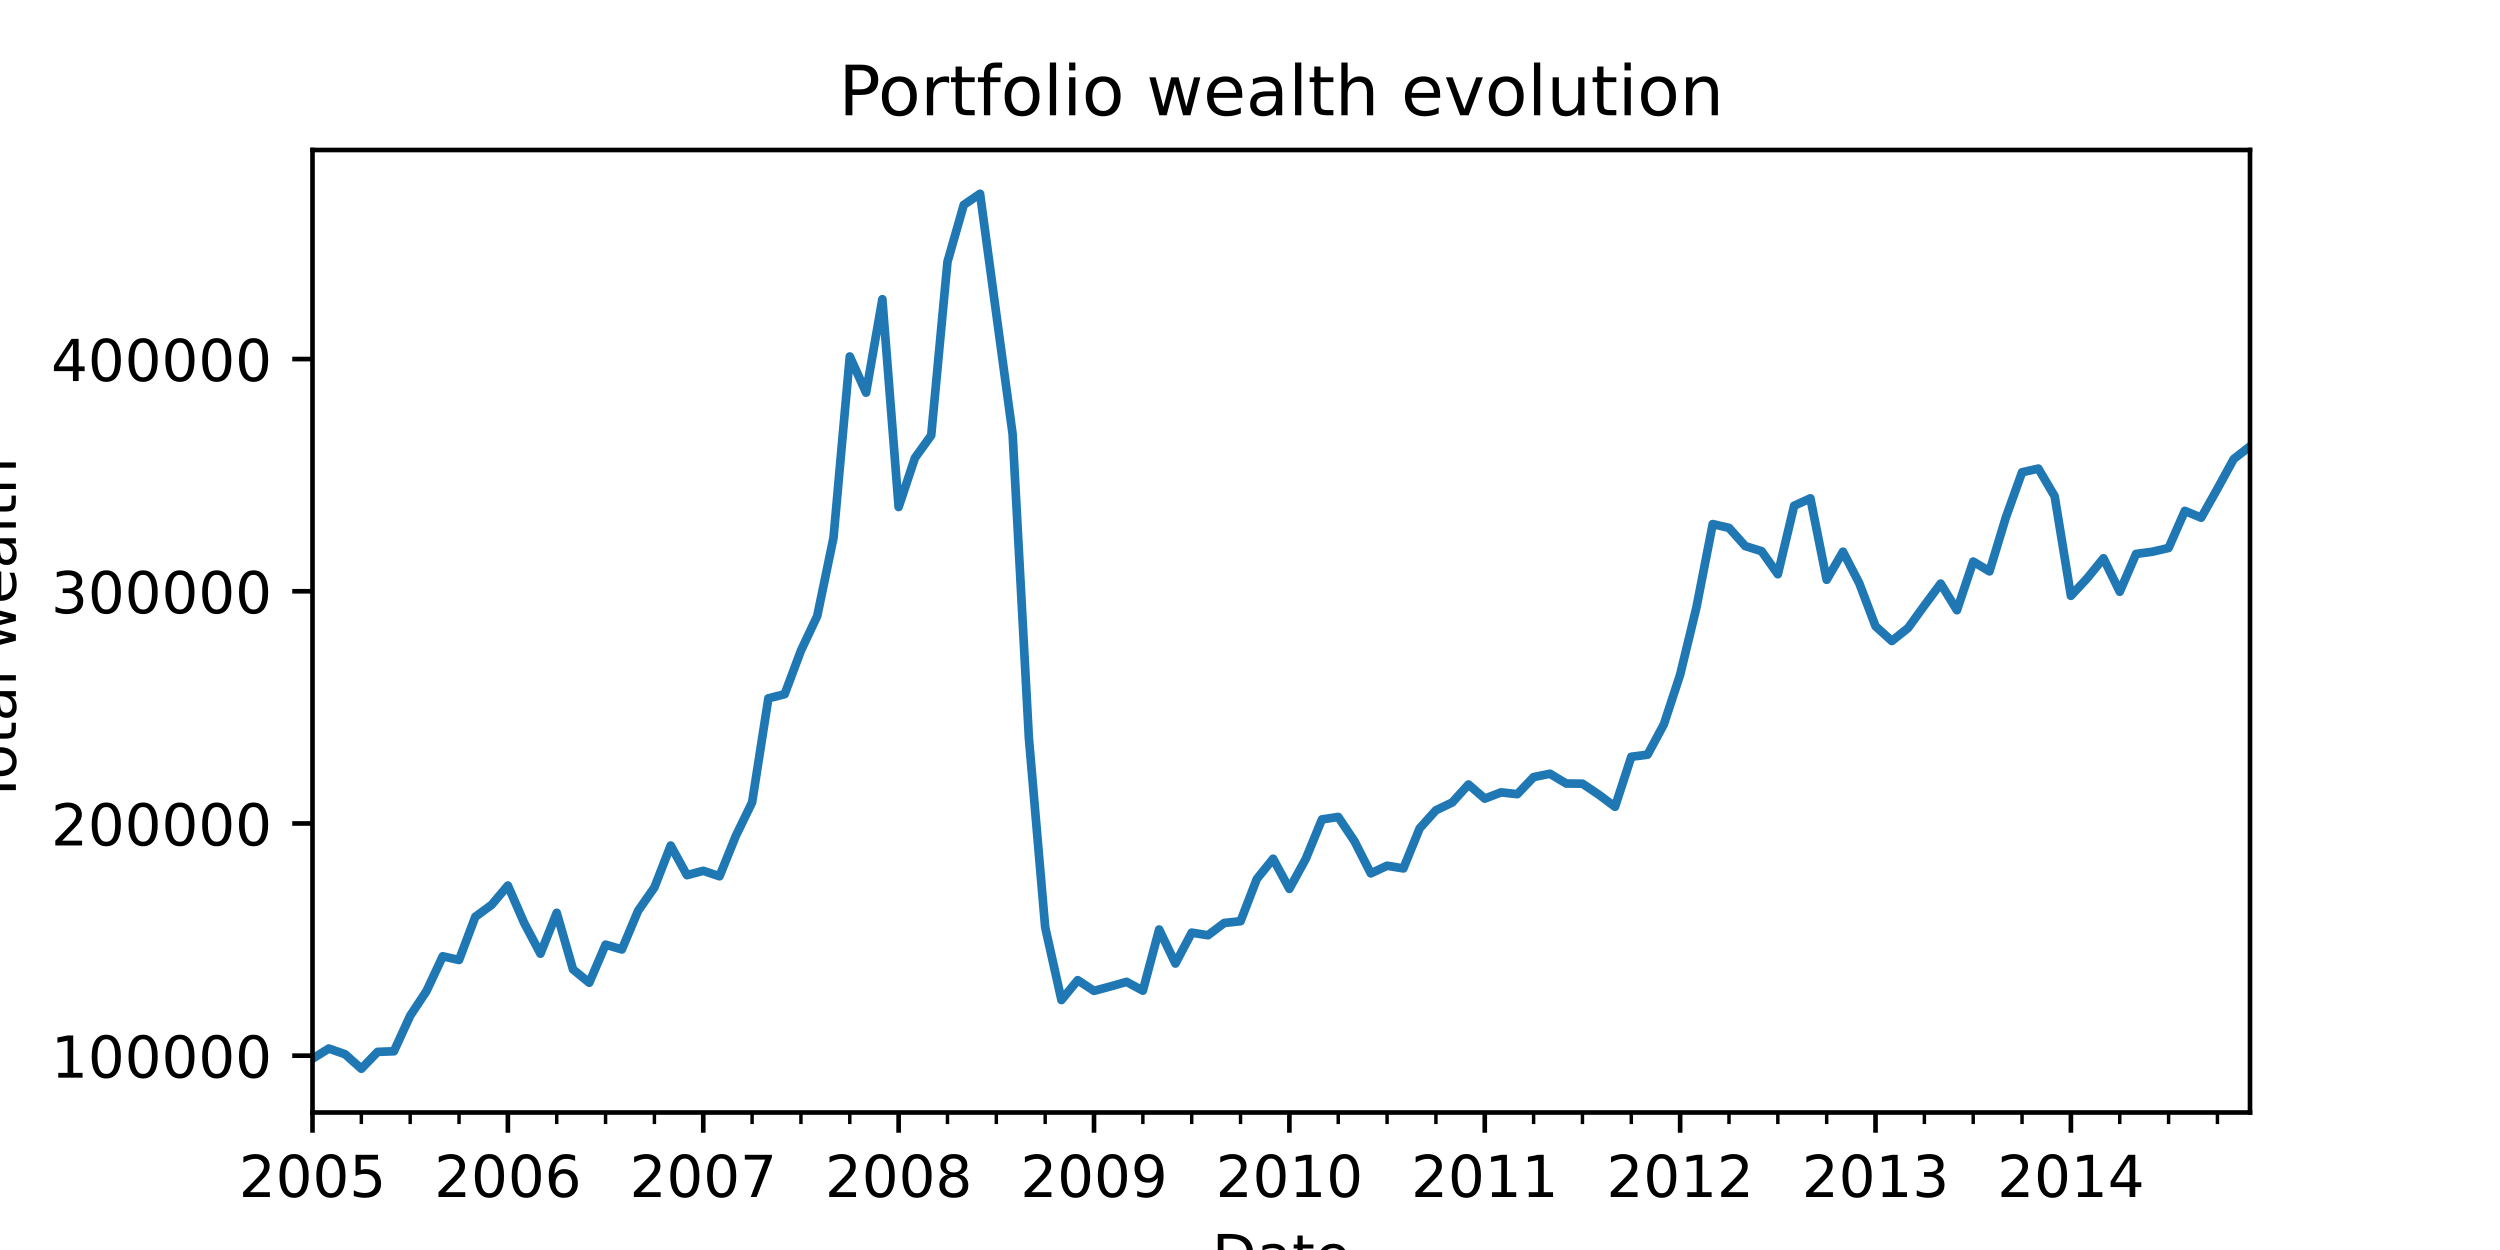
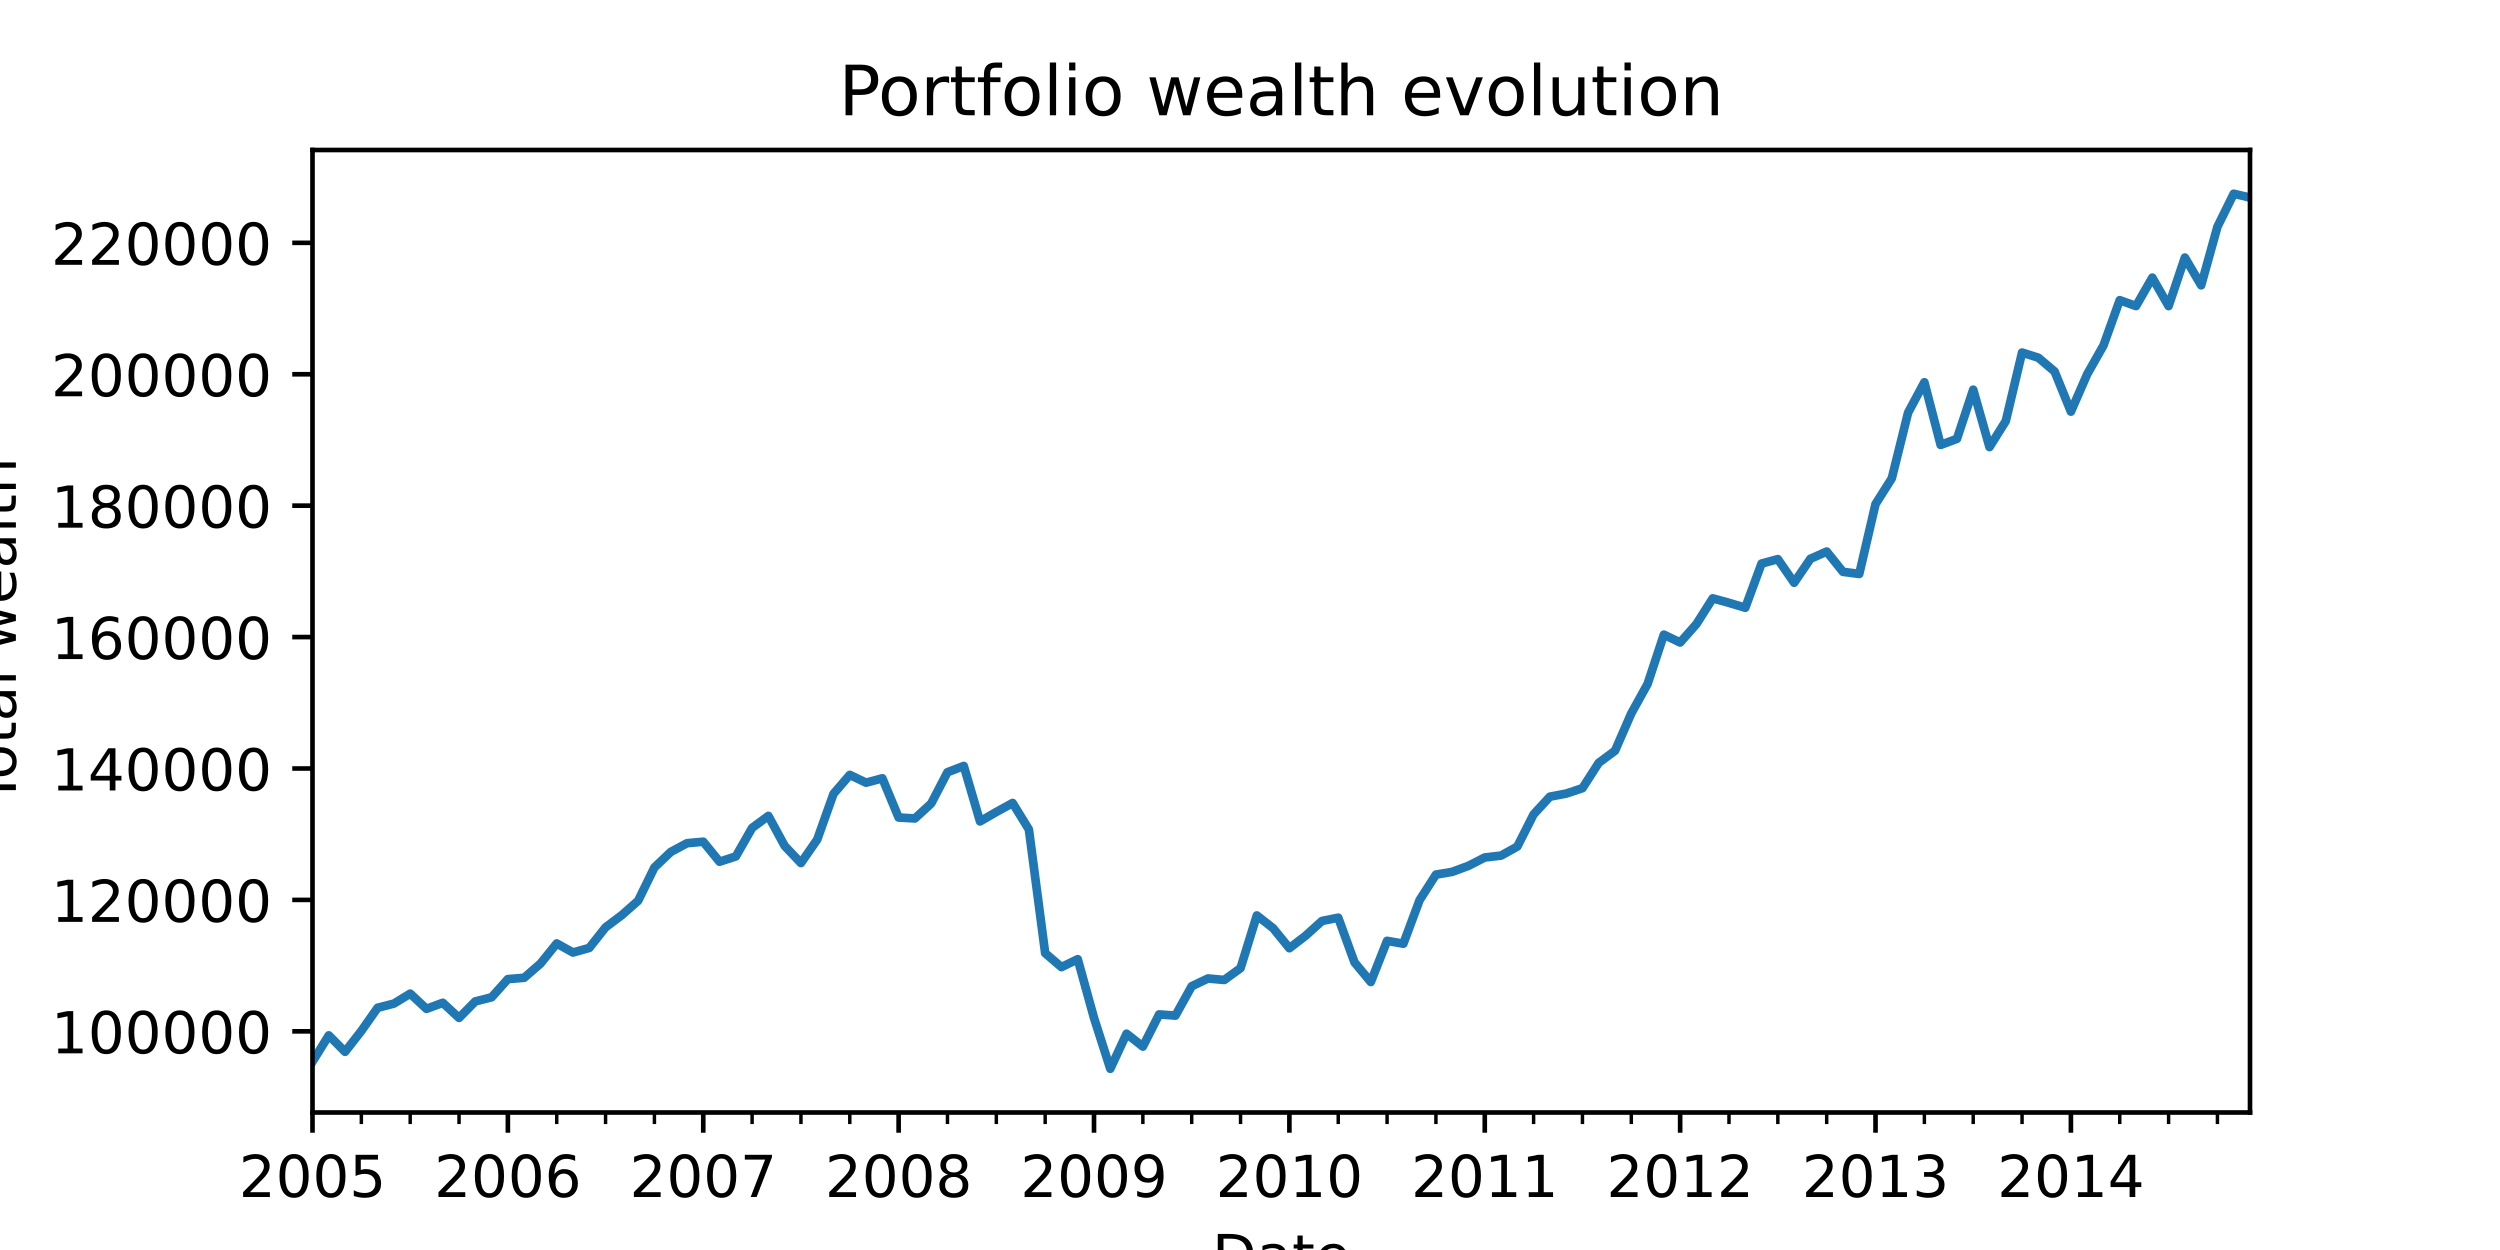
<svg xmlns="http://www.w3.org/2000/svg" xmlns:xlink="http://www.w3.org/1999/xlink" width="432pt" height="216pt" viewBox="0 0 432 216" version="1.1">
  <defs>
    <style type="text/css">*{stroke-linejoin: round; stroke-linecap: butt}</style>
  </defs>
  <g id="figure_1">
    <g id="patch_1">
      <path d="M 0 216  L 432 216  L 432 0  L 0 0  z " style="fill: #ffffff" />
    </g>
    <g id="axes_1">
      <g id="patch_2">
        <path d="M 54 192.24  L 388.8 192.24  L 388.8 25.92  L 54 25.92  z " style="fill: #ffffff" />
      </g>
      <g id="matplotlib.axis_1">
        <g id="xtick_1">
          <g id="line2d_1">
            <defs>
-               <path id="m0c605a6f56" d="M 0 0  L 0 3.5  " style="stroke: #000000; stroke-width: 0.8" />
+               <path id="m47923f112d" d="M 0 0  L 0 3.5  " style="stroke: #000000; stroke-width: 0.8" />
            </defs>
            <g>
-               <use xlink:href="#m0c605a6f56" x="54" y="192.24" style="stroke: #000000; stroke-width: 0.8" />
+               <use xlink:href="#m47923f112d" x="54" y="192.24" style="stroke: #000000; stroke-width: 0.8" />
            </g>
          </g>
          <g id="text_1">
            <g transform="translate(41.275 206.8384) scale(0.1 -0.1)">
              <defs>
                <path id="DejaVuSans-32" d="M 1228 531  L 3431 531  L 3431 0  L 469 0  L 469 531  Q 828 903 1448 1529  Q 2069 2156 2228 2338  Q 2531 2678 2651 2914  Q 2772 3150 2772 3378  Q 2772 3750 2511 3984  Q 2250 4219 1831 4219  Q 1534 4219 1204 4116  Q 875 4013 500 3803  L 500 4441  Q 881 4594 1212 4672  Q 1544 4750 1819 4750  Q 2544 4750 2975 4387  Q 3406 4025 3406 3419  Q 3406 3131 3298 2873  Q 3191 2616 2906 2266  Q 2828 2175 2409 1742  Q 1991 1309 1228 531  z " transform="scale(0.015625)" />
                <path id="DejaVuSans-30" d="M 2034 4250  Q 1547 4250 1301 3770  Q 1056 3291 1056 2328  Q 1056 1369 1301 889  Q 1547 409 2034 409  Q 2525 409 2770 889  Q 3016 1369 3016 2328  Q 3016 3291 2770 3770  Q 2525 4250 2034 4250  z M 2034 4750  Q 2819 4750 3233 4129  Q 3647 3509 3647 2328  Q 3647 1150 3233 529  Q 2819 -91 2034 -91  Q 1250 -91 836 529  Q 422 1150 422 2328  Q 422 3509 836 4129  Q 1250 4750 2034 4750  z " transform="scale(0.015625)" />
                <path id="DejaVuSans-35" d="M 691 4666  L 3169 4666  L 3169 4134  L 1269 4134  L 1269 2991  Q 1406 3038 1543 3061  Q 1681 3084 1819 3084  Q 2600 3084 3056 2656  Q 3513 2228 3513 1497  Q 3513 744 3044 326  Q 2575 -91 1722 -91  Q 1428 -91 1123 -41  Q 819 9 494 109  L 494 744  Q 775 591 1075 516  Q 1375 441 1709 441  Q 2250 441 2565 725  Q 2881 1009 2881 1497  Q 2881 1984 2565 2268  Q 2250 2553 1709 2553  Q 1456 2553 1204 2497  Q 953 2441 691 2322  L 691 4666  z " transform="scale(0.015625)" />
              </defs>
              <use xlink:href="#DejaVuSans-32" />
              <use xlink:href="#DejaVuSans-30" x="63.623" />
              <use xlink:href="#DejaVuSans-30" x="127.246" />
              <use xlink:href="#DejaVuSans-35" x="190.869" />
            </g>
          </g>
        </g>
        <g id="xtick_2">
          <g id="line2d_2">
            <g>
-               <use xlink:href="#m0c605a6f56" x="87.761" y="192.24" style="stroke: #000000; stroke-width: 0.8" />
+               <use xlink:href="#m47923f112d" x="87.761" y="192.24" style="stroke: #000000; stroke-width: 0.8" />
            </g>
          </g>
          <g id="text_2">
            <g transform="translate(75.03634 206.8384) scale(0.1 -0.1)">
              <defs>
                <path id="DejaVuSans-36" d="M 2113 2584  Q 1688 2584 1439 2293  Q 1191 2003 1191 1497  Q 1191 994 1439 701  Q 1688 409 2113 409  Q 2538 409 2786 701  Q 3034 994 3034 1497  Q 3034 2003 2786 2293  Q 2538 2584 2113 2584  z M 3366 4563  L 3366 3988  Q 3128 4100 2886 4159  Q 2644 4219 2406 4219  Q 1781 4219 1451 3797  Q 1122 3375 1075 2522  Q 1259 2794 1537 2939  Q 1816 3084 2150 3084  Q 2853 3084 3261 2657  Q 3669 2231 3669 1497  Q 3669 778 3244 343  Q 2819 -91 2113 -91  Q 1303 -91 875 529  Q 447 1150 447 2328  Q 447 3434 972 4092  Q 1497 4750 2381 4750  Q 2619 4750 2861 4703  Q 3103 4656 3366 4563  z " transform="scale(0.015625)" />
              </defs>
              <use xlink:href="#DejaVuSans-32" />
              <use xlink:href="#DejaVuSans-30" x="63.623" />
              <use xlink:href="#DejaVuSans-30" x="127.246" />
              <use xlink:href="#DejaVuSans-36" x="190.869" />
            </g>
          </g>
        </g>
        <g id="xtick_3">
          <g id="line2d_3">
            <g>
-               <use xlink:href="#m0c605a6f56" x="121.523" y="192.24" style="stroke: #000000; stroke-width: 0.8" />
+               <use xlink:href="#m47923f112d" x="121.523" y="192.24" style="stroke: #000000; stroke-width: 0.8" />
            </g>
          </g>
          <g id="text_3">
            <g transform="translate(108.7977 206.8384) scale(0.1 -0.1)">
              <defs>
                <path id="DejaVuSans-37" d="M 525 4666  L 3525 4666  L 3525 4397  L 1831 0  L 1172 0  L 2766 4134  L 525 4134  L 525 4666  z " transform="scale(0.015625)" />
              </defs>
              <use xlink:href="#DejaVuSans-32" />
              <use xlink:href="#DejaVuSans-30" x="63.623" />
              <use xlink:href="#DejaVuSans-30" x="127.246" />
              <use xlink:href="#DejaVuSans-37" x="190.869" />
            </g>
          </g>
        </g>
        <g id="xtick_4">
          <g id="line2d_4">
            <g>
-               <use xlink:href="#m0c605a6f56" x="155.284" y="192.24" style="stroke: #000000; stroke-width: 0.8" />
+               <use xlink:href="#m47923f112d" x="155.284" y="192.24" style="stroke: #000000; stroke-width: 0.8" />
            </g>
          </g>
          <g id="text_4">
            <g transform="translate(142.559 206.8384) scale(0.1 -0.1)">
              <defs>
                <path id="DejaVuSans-38" d="M 2034 2216  Q 1584 2216 1326 1975  Q 1069 1734 1069 1313  Q 1069 891 1326 650  Q 1584 409 2034 409  Q 2484 409 2743 651  Q 3003 894 3003 1313  Q 3003 1734 2745 1975  Q 2488 2216 2034 2216  z M 1403 2484  Q 997 2584 770 2862  Q 544 3141 544 3541  Q 544 4100 942 4425  Q 1341 4750 2034 4750  Q 2731 4750 3128 4425  Q 3525 4100 3525 3541  Q 3525 3141 3298 2862  Q 3072 2584 2669 2484  Q 3125 2378 3379 2068  Q 3634 1759 3634 1313  Q 3634 634 3220 271  Q 2806 -91 2034 -91  Q 1263 -91 848 271  Q 434 634 434 1313  Q 434 1759 690 2068  Q 947 2378 1403 2484  z M 1172 3481  Q 1172 3119 1398 2916  Q 1625 2713 2034 2713  Q 2441 2713 2670 2916  Q 2900 3119 2900 3481  Q 2900 3844 2670 4047  Q 2441 4250 2034 4250  Q 1625 4250 1398 4047  Q 1172 3844 1172 3481  z " transform="scale(0.015625)" />
              </defs>
              <use xlink:href="#DejaVuSans-32" />
              <use xlink:href="#DejaVuSans-30" x="63.623" />
              <use xlink:href="#DejaVuSans-30" x="127.246" />
              <use xlink:href="#DejaVuSans-38" x="190.869" />
            </g>
          </g>
        </g>
        <g id="xtick_5">
          <g id="line2d_5">
            <g>
-               <use xlink:href="#m0c605a6f56" x="189.045" y="192.24" style="stroke: #000000; stroke-width: 0.8" />
+               <use xlink:href="#m47923f112d" x="189.045" y="192.24" style="stroke: #000000; stroke-width: 0.8" />
            </g>
          </g>
          <g id="text_5">
            <g transform="translate(176.3204 206.8384) scale(0.1 -0.1)">
              <defs>
                <path id="DejaVuSans-39" d="M 703 97  L 703 672  Q 941 559 1184 500  Q 1428 441 1663 441  Q 2288 441 2617 861  Q 2947 1281 2994 2138  Q 2813 1869 2534 1725  Q 2256 1581 1919 1581  Q 1219 1581 811 2004  Q 403 2428 403 3163  Q 403 3881 828 4315  Q 1253 4750 1959 4750  Q 2769 4750 3195 4129  Q 3622 3509 3622 2328  Q 3622 1225 3098 567  Q 2575 -91 1691 -91  Q 1453 -91 1209 -44  Q 966 3 703 97  z M 1959 2075  Q 2384 2075 2632 2365  Q 2881 2656 2881 3163  Q 2881 3666 2632 3958  Q 2384 4250 1959 4250  Q 1534 4250 1286 3958  Q 1038 3666 1038 3163  Q 1038 2656 1286 2365  Q 1534 2075 1959 2075  z " transform="scale(0.015625)" />
              </defs>
              <use xlink:href="#DejaVuSans-32" />
              <use xlink:href="#DejaVuSans-30" x="63.623" />
              <use xlink:href="#DejaVuSans-30" x="127.246" />
              <use xlink:href="#DejaVuSans-39" x="190.869" />
            </g>
          </g>
        </g>
        <g id="xtick_6">
          <g id="line2d_6">
            <g>
-               <use xlink:href="#m0c605a6f56" x="222.807" y="192.24" style="stroke: #000000; stroke-width: 0.8" />
+               <use xlink:href="#m47923f112d" x="222.807" y="192.24" style="stroke: #000000; stroke-width: 0.8" />
            </g>
          </g>
          <g id="text_6">
            <g transform="translate(210.0817 206.8384) scale(0.1 -0.1)">
              <defs>
                <path id="DejaVuSans-31" d="M 794 531  L 1825 531  L 1825 4091  L 703 3866  L 703 4441  L 1819 4666  L 2450 4666  L 2450 531  L 3481 531  L 3481 0  L 794 0  L 794 531  z " transform="scale(0.015625)" />
              </defs>
              <use xlink:href="#DejaVuSans-32" />
              <use xlink:href="#DejaVuSans-30" x="63.623" />
              <use xlink:href="#DejaVuSans-31" x="127.246" />
              <use xlink:href="#DejaVuSans-30" x="190.869" />
            </g>
          </g>
        </g>
        <g id="xtick_7">
          <g id="line2d_7">
            <g>
-               <use xlink:href="#m0c605a6f56" x="256.568" y="192.24" style="stroke: #000000; stroke-width: 0.8" />
+               <use xlink:href="#m47923f112d" x="256.568" y="192.24" style="stroke: #000000; stroke-width: 0.8" />
            </g>
          </g>
          <g id="text_7">
            <g transform="translate(243.8431 206.8384) scale(0.1 -0.1)">
              <use xlink:href="#DejaVuSans-32" />
              <use xlink:href="#DejaVuSans-30" x="63.623" />
              <use xlink:href="#DejaVuSans-31" x="127.246" />
              <use xlink:href="#DejaVuSans-31" x="190.869" />
            </g>
          </g>
        </g>
        <g id="xtick_8">
          <g id="line2d_8">
            <g>
-               <use xlink:href="#m0c605a6f56" x="290.329" y="192.24" style="stroke: #000000; stroke-width: 0.8" />
+               <use xlink:href="#m47923f112d" x="290.329" y="192.24" style="stroke: #000000; stroke-width: 0.8" />
            </g>
          </g>
          <g id="text_8">
            <g transform="translate(277.6044 206.8384) scale(0.1 -0.1)">
              <use xlink:href="#DejaVuSans-32" />
              <use xlink:href="#DejaVuSans-30" x="63.623" />
              <use xlink:href="#DejaVuSans-31" x="127.246" />
              <use xlink:href="#DejaVuSans-32" x="190.869" />
            </g>
          </g>
        </g>
        <g id="xtick_9">
          <g id="line2d_9">
            <g>
-               <use xlink:href="#m0c605a6f56" x="324.091" y="192.24" style="stroke: #000000; stroke-width: 0.8" />
+               <use xlink:href="#m47923f112d" x="324.091" y="192.24" style="stroke: #000000; stroke-width: 0.8" />
            </g>
          </g>
          <g id="text_9">
            <g transform="translate(311.3658 206.8384) scale(0.1 -0.1)">
              <defs>
                <path id="DejaVuSans-33" d="M 2597 2516  Q 3050 2419 3304 2112  Q 3559 1806 3559 1356  Q 3559 666 3084 287  Q 2609 -91 1734 -91  Q 1441 -91 1130 -33  Q 819 25 488 141  L 488 750  Q 750 597 1062 519  Q 1375 441 1716 441  Q 2309 441 2620 675  Q 2931 909 2931 1356  Q 2931 1769 2642 2001  Q 2353 2234 1838 2234  L 1294 2234  L 1294 2753  L 1863 2753  Q 2328 2753 2575 2939  Q 2822 3125 2822 3475  Q 2822 3834 2567 4026  Q 2313 4219 1838 4219  Q 1578 4219 1281 4162  Q 984 4106 628 3988  L 628 4550  Q 988 4650 1302 4700  Q 1616 4750 1894 4750  Q 2613 4750 3031 4423  Q 3450 4097 3450 3541  Q 3450 3153 3228 2886  Q 3006 2619 2597 2516  z " transform="scale(0.015625)" />
              </defs>
              <use xlink:href="#DejaVuSans-32" />
              <use xlink:href="#DejaVuSans-30" x="63.623" />
              <use xlink:href="#DejaVuSans-31" x="127.246" />
              <use xlink:href="#DejaVuSans-33" x="190.869" />
            </g>
          </g>
        </g>
        <g id="xtick_10">
          <g id="line2d_10">
            <g>
-               <use xlink:href="#m0c605a6f56" x="357.852" y="192.24" style="stroke: #000000; stroke-width: 0.8" />
+               <use xlink:href="#m47923f112d" x="357.852" y="192.24" style="stroke: #000000; stroke-width: 0.8" />
            </g>
          </g>
          <g id="text_10">
            <g transform="translate(345.1271 206.8384) scale(0.1 -0.1)">
              <defs>
                <path id="DejaVuSans-34" d="M 2419 4116  L 825 1625  L 2419 1625  L 2419 4116  z M 2253 4666  L 3047 4666  L 3047 1625  L 3713 1625  L 3713 1100  L 3047 1100  L 3047 0  L 2419 0  L 2419 1100  L 313 1100  L 313 1709  L 2253 4666  z " transform="scale(0.015625)" />
              </defs>
              <use xlink:href="#DejaVuSans-32" />
              <use xlink:href="#DejaVuSans-30" x="63.623" />
              <use xlink:href="#DejaVuSans-31" x="127.246" />
              <use xlink:href="#DejaVuSans-34" x="190.869" />
            </g>
          </g>
        </g>
        <g id="xtick_11">
          <g id="line2d_11">
            <defs>
-               <path id="m3ca0c0c23d" d="M 0 0  L 0 2  " style="stroke: #000000; stroke-width: 0.6" />
+               <path id="m0ec038bf3f" d="M 0 0  L 0 2  " style="stroke: #000000; stroke-width: 0.6" />
            </defs>
            <g>
-               <use xlink:href="#m3ca0c0c23d" x="62.44" y="192.24" style="stroke: #000000; stroke-width: 0.6" />
+               <use xlink:href="#m0ec038bf3f" x="62.44" y="192.24" style="stroke: #000000; stroke-width: 0.6" />
            </g>
          </g>
        </g>
        <g id="xtick_12">
          <g id="line2d_12">
            <g>
-               <use xlink:href="#m3ca0c0c23d" x="70.881" y="192.24" style="stroke: #000000; stroke-width: 0.6" />
+               <use xlink:href="#m0ec038bf3f" x="70.881" y="192.24" style="stroke: #000000; stroke-width: 0.6" />
            </g>
          </g>
        </g>
        <g id="xtick_13">
          <g id="line2d_13">
            <g>
-               <use xlink:href="#m3ca0c0c23d" x="79.321" y="192.24" style="stroke: #000000; stroke-width: 0.6" />
+               <use xlink:href="#m0ec038bf3f" x="79.321" y="192.24" style="stroke: #000000; stroke-width: 0.6" />
            </g>
          </g>
        </g>
        <g id="xtick_14">
          <g id="line2d_14">
            <g>
-               <use xlink:href="#m3ca0c0c23d" x="96.202" y="192.24" style="stroke: #000000; stroke-width: 0.6" />
+               <use xlink:href="#m0ec038bf3f" x="96.202" y="192.24" style="stroke: #000000; stroke-width: 0.6" />
            </g>
          </g>
        </g>
        <g id="xtick_15">
          <g id="line2d_15">
            <g>
-               <use xlink:href="#m3ca0c0c23d" x="104.642" y="192.24" style="stroke: #000000; stroke-width: 0.6" />
+               <use xlink:href="#m0ec038bf3f" x="104.642" y="192.24" style="stroke: #000000; stroke-width: 0.6" />
            </g>
          </g>
        </g>
        <g id="xtick_16">
          <g id="line2d_16">
            <g>
-               <use xlink:href="#m3ca0c0c23d" x="113.082" y="192.24" style="stroke: #000000; stroke-width: 0.6" />
+               <use xlink:href="#m0ec038bf3f" x="113.082" y="192.24" style="stroke: #000000; stroke-width: 0.6" />
            </g>
          </g>
        </g>
        <g id="xtick_17">
          <g id="line2d_17">
            <g>
-               <use xlink:href="#m3ca0c0c23d" x="129.963" y="192.24" style="stroke: #000000; stroke-width: 0.6" />
+               <use xlink:href="#m0ec038bf3f" x="129.963" y="192.24" style="stroke: #000000; stroke-width: 0.6" />
            </g>
          </g>
        </g>
        <g id="xtick_18">
          <g id="line2d_18">
            <g>
-               <use xlink:href="#m3ca0c0c23d" x="138.403" y="192.24" style="stroke: #000000; stroke-width: 0.6" />
+               <use xlink:href="#m0ec038bf3f" x="138.403" y="192.24" style="stroke: #000000; stroke-width: 0.6" />
            </g>
          </g>
        </g>
        <g id="xtick_19">
          <g id="line2d_19">
            <g>
-               <use xlink:href="#m3ca0c0c23d" x="146.844" y="192.24" style="stroke: #000000; stroke-width: 0.6" />
+               <use xlink:href="#m0ec038bf3f" x="146.844" y="192.24" style="stroke: #000000; stroke-width: 0.6" />
            </g>
          </g>
        </g>
        <g id="xtick_20">
          <g id="line2d_20">
            <g>
-               <use xlink:href="#m3ca0c0c23d" x="163.724" y="192.24" style="stroke: #000000; stroke-width: 0.6" />
+               <use xlink:href="#m0ec038bf3f" x="163.724" y="192.24" style="stroke: #000000; stroke-width: 0.6" />
            </g>
          </g>
        </g>
        <g id="xtick_21">
          <g id="line2d_21">
            <g>
-               <use xlink:href="#m3ca0c0c23d" x="172.165" y="192.24" style="stroke: #000000; stroke-width: 0.6" />
+               <use xlink:href="#m0ec038bf3f" x="172.165" y="192.24" style="stroke: #000000; stroke-width: 0.6" />
            </g>
          </g>
        </g>
        <g id="xtick_22">
          <g id="line2d_22">
            <g>
-               <use xlink:href="#m3ca0c0c23d" x="180.605" y="192.24" style="stroke: #000000; stroke-width: 0.6" />
+               <use xlink:href="#m0ec038bf3f" x="180.605" y="192.24" style="stroke: #000000; stroke-width: 0.6" />
            </g>
          </g>
        </g>
        <g id="xtick_23">
          <g id="line2d_23">
            <g>
-               <use xlink:href="#m3ca0c0c23d" x="197.486" y="192.24" style="stroke: #000000; stroke-width: 0.6" />
+               <use xlink:href="#m0ec038bf3f" x="197.486" y="192.24" style="stroke: #000000; stroke-width: 0.6" />
            </g>
          </g>
        </g>
        <g id="xtick_24">
          <g id="line2d_24">
            <g>
-               <use xlink:href="#m3ca0c0c23d" x="205.926" y="192.24" style="stroke: #000000; stroke-width: 0.6" />
+               <use xlink:href="#m0ec038bf3f" x="205.926" y="192.24" style="stroke: #000000; stroke-width: 0.6" />
            </g>
          </g>
        </g>
        <g id="xtick_25">
          <g id="line2d_25">
            <g>
-               <use xlink:href="#m3ca0c0c23d" x="214.366" y="192.24" style="stroke: #000000; stroke-width: 0.6" />
+               <use xlink:href="#m0ec038bf3f" x="214.366" y="192.24" style="stroke: #000000; stroke-width: 0.6" />
            </g>
          </g>
        </g>
        <g id="xtick_26">
          <g id="line2d_26">
            <g>
-               <use xlink:href="#m3ca0c0c23d" x="231.247" y="192.24" style="stroke: #000000; stroke-width: 0.6" />
+               <use xlink:href="#m0ec038bf3f" x="231.247" y="192.24" style="stroke: #000000; stroke-width: 0.6" />
            </g>
          </g>
        </g>
        <g id="xtick_27">
          <g id="line2d_27">
            <g>
-               <use xlink:href="#m3ca0c0c23d" x="239.687" y="192.24" style="stroke: #000000; stroke-width: 0.6" />
+               <use xlink:href="#m0ec038bf3f" x="239.687" y="192.24" style="stroke: #000000; stroke-width: 0.6" />
            </g>
          </g>
        </g>
        <g id="xtick_28">
          <g id="line2d_28">
            <g>
-               <use xlink:href="#m3ca0c0c23d" x="248.128" y="192.24" style="stroke: #000000; stroke-width: 0.6" />
+               <use xlink:href="#m0ec038bf3f" x="248.128" y="192.24" style="stroke: #000000; stroke-width: 0.6" />
            </g>
          </g>
        </g>
        <g id="xtick_29">
          <g id="line2d_29">
            <g>
-               <use xlink:href="#m3ca0c0c23d" x="265.008" y="192.24" style="stroke: #000000; stroke-width: 0.6" />
+               <use xlink:href="#m0ec038bf3f" x="265.008" y="192.24" style="stroke: #000000; stroke-width: 0.6" />
            </g>
          </g>
        </g>
        <g id="xtick_30">
          <g id="line2d_30">
            <g>
-               <use xlink:href="#m3ca0c0c23d" x="273.449" y="192.24" style="stroke: #000000; stroke-width: 0.6" />
+               <use xlink:href="#m0ec038bf3f" x="273.449" y="192.24" style="stroke: #000000; stroke-width: 0.6" />
            </g>
          </g>
        </g>
        <g id="xtick_31">
          <g id="line2d_31">
            <g>
-               <use xlink:href="#m3ca0c0c23d" x="281.889" y="192.24" style="stroke: #000000; stroke-width: 0.6" />
+               <use xlink:href="#m0ec038bf3f" x="281.889" y="192.24" style="stroke: #000000; stroke-width: 0.6" />
            </g>
          </g>
        </g>
        <g id="xtick_32">
          <g id="line2d_32">
            <g>
-               <use xlink:href="#m3ca0c0c23d" x="298.77" y="192.24" style="stroke: #000000; stroke-width: 0.6" />
+               <use xlink:href="#m0ec038bf3f" x="298.77" y="192.24" style="stroke: #000000; stroke-width: 0.6" />
            </g>
          </g>
        </g>
        <g id="xtick_33">
          <g id="line2d_33">
            <g>
-               <use xlink:href="#m3ca0c0c23d" x="307.21" y="192.24" style="stroke: #000000; stroke-width: 0.6" />
+               <use xlink:href="#m0ec038bf3f" x="307.21" y="192.24" style="stroke: #000000; stroke-width: 0.6" />
            </g>
          </g>
        </g>
        <g id="xtick_34">
          <g id="line2d_34">
            <g>
-               <use xlink:href="#m3ca0c0c23d" x="315.65" y="192.24" style="stroke: #000000; stroke-width: 0.6" />
+               <use xlink:href="#m0ec038bf3f" x="315.65" y="192.24" style="stroke: #000000; stroke-width: 0.6" />
            </g>
          </g>
        </g>
        <g id="xtick_35">
          <g id="line2d_35">
            <g>
-               <use xlink:href="#m3ca0c0c23d" x="332.531" y="192.24" style="stroke: #000000; stroke-width: 0.6" />
+               <use xlink:href="#m0ec038bf3f" x="332.531" y="192.24" style="stroke: #000000; stroke-width: 0.6" />
            </g>
          </g>
        </g>
        <g id="xtick_36">
          <g id="line2d_36">
            <g>
-               <use xlink:href="#m3ca0c0c23d" x="340.971" y="192.24" style="stroke: #000000; stroke-width: 0.6" />
+               <use xlink:href="#m0ec038bf3f" x="340.971" y="192.24" style="stroke: #000000; stroke-width: 0.6" />
            </g>
          </g>
        </g>
        <g id="xtick_37">
          <g id="line2d_37">
            <g>
-               <use xlink:href="#m3ca0c0c23d" x="349.412" y="192.24" style="stroke: #000000; stroke-width: 0.6" />
+               <use xlink:href="#m0ec038bf3f" x="349.412" y="192.24" style="stroke: #000000; stroke-width: 0.6" />
            </g>
          </g>
        </g>
        <g id="xtick_38">
          <g id="line2d_38">
            <g>
-               <use xlink:href="#m3ca0c0c23d" x="366.292" y="192.24" style="stroke: #000000; stroke-width: 0.6" />
+               <use xlink:href="#m0ec038bf3f" x="366.292" y="192.24" style="stroke: #000000; stroke-width: 0.6" />
            </g>
          </g>
        </g>
        <g id="xtick_39">
          <g id="line2d_39">
            <g>
-               <use xlink:href="#m3ca0c0c23d" x="374.733" y="192.24" style="stroke: #000000; stroke-width: 0.6" />
+               <use xlink:href="#m0ec038bf3f" x="374.733" y="192.24" style="stroke: #000000; stroke-width: 0.6" />
            </g>
          </g>
        </g>
        <g id="xtick_40">
          <g id="line2d_40">
            <g>
-               <use xlink:href="#m3ca0c0c23d" x="383.173" y="192.24" style="stroke: #000000; stroke-width: 0.6" />
+               <use xlink:href="#m0ec038bf3f" x="383.173" y="192.24" style="stroke: #000000; stroke-width: 0.6" />
            </g>
          </g>
        </g>
        <g id="text_11">
          <g transform="translate(209.4492 220.5166) scale(0.1 -0.1)">
            <defs>
              <path id="DejaVuSans-44" d="M 1259 4147  L 1259 519  L 2022 519  Q 2988 519 3436 956  Q 3884 1394 3884 2338  Q 3884 3275 3436 3711  Q 2988 4147 2022 4147  L 1259 4147  z M 628 4666  L 1925 4666  Q 3281 4666 3915 4102  Q 4550 3538 4550 2338  Q 4550 1131 3912 565  Q 3275 0 1925 0  L 628 0  L 628 4666  z " transform="scale(0.015625)" />
              <path id="DejaVuSans-61" d="M 2194 1759  Q 1497 1759 1228 1600  Q 959 1441 959 1056  Q 959 750 1161 570  Q 1363 391 1709 391  Q 2188 391 2477 730  Q 2766 1069 2766 1631  L 2766 1759  L 2194 1759  z M 3341 1997  L 3341 0  L 2766 0  L 2766 531  Q 2569 213 2275 61  Q 1981 -91 1556 -91  Q 1019 -91 701 211  Q 384 513 384 1019  Q 384 1609 779 1909  Q 1175 2209 1959 2209  L 2766 2209  L 2766 2266  Q 2766 2663 2505 2880  Q 2244 3097 1772 3097  Q 1472 3097 1187 3025  Q 903 2953 641 2809  L 641 3341  Q 956 3463 1253 3523  Q 1550 3584 1831 3584  Q 2591 3584 2966 3190  Q 3341 2797 3341 1997  z " transform="scale(0.015625)" />
              <path id="DejaVuSans-74" d="M 1172 4494  L 1172 3500  L 2356 3500  L 2356 3053  L 1172 3053  L 1172 1153  Q 1172 725 1289 603  Q 1406 481 1766 481  L 2356 481  L 2356 0  L 1766 0  Q 1100 0 847 248  Q 594 497 594 1153  L 594 3053  L 172 3053  L 172 3500  L 594 3500  L 594 4494  L 1172 4494  z " transform="scale(0.015625)" />
              <path id="DejaVuSans-65" d="M 3597 1894  L 3597 1613  L 953 1613  Q 991 1019 1311 708  Q 1631 397 2203 397  Q 2534 397 2845 478  Q 3156 559 3463 722  L 3463 178  Q 3153 47 2828 -22  Q 2503 -91 2169 -91  Q 1331 -91 842 396  Q 353 884 353 1716  Q 353 2575 817 3079  Q 1281 3584 2069 3584  Q 2775 3584 3186 3129  Q 3597 2675 3597 1894  z M 3022 2063  Q 3016 2534 2758 2815  Q 2500 3097 2075 3097  Q 1594 3097 1305 2825  Q 1016 2553 972 2059  L 3022 2063  z " transform="scale(0.015625)" />
            </defs>
            <use xlink:href="#DejaVuSans-44" />
            <use xlink:href="#DejaVuSans-61" x="77.002" />
            <use xlink:href="#DejaVuSans-74" x="138.281" />
            <use xlink:href="#DejaVuSans-65" x="177.49" />
          </g>
        </g>
      </g>
      <g id="matplotlib.axis_2">
        <g id="ytick_1">
          <g id="line2d_41">
            <defs>
-               <path id="me64778bb7d" d="M 0 0  L -3.5 0  " style="stroke: #000000; stroke-width: 0.8" />
+               <path id="ma25d219c73" d="M 0 0  L -3.5 0  " style="stroke: #000000; stroke-width: 0.8" />
            </defs>
            <g>
-               <use xlink:href="#me64778bb7d" x="54" y="182.42" style="stroke: #000000; stroke-width: 0.8" />
+               <use xlink:href="#ma25d219c73" x="54" y="178.213" style="stroke: #000000; stroke-width: 0.8" />
            </g>
          </g>
          <g id="text_12">
-             <g transform="translate(8.825 186.2188) scale(0.1 -0.1)">
+             <g transform="translate(8.825 182.0125) scale(0.1 -0.1)">
              <use xlink:href="#DejaVuSans-31" />
              <use xlink:href="#DejaVuSans-30" x="63.623" />
              <use xlink:href="#DejaVuSans-30" x="127.246" />
              <use xlink:href="#DejaVuSans-30" x="190.869" />
              <use xlink:href="#DejaVuSans-30" x="254.492" />
              <use xlink:href="#DejaVuSans-30" x="318.115" />
            </g>
          </g>
        </g>
        <g id="ytick_2">
          <g id="line2d_42">
            <g>
-               <use xlink:href="#me64778bb7d" x="54" y="142.296" style="stroke: #000000; stroke-width: 0.8" />
+               <use xlink:href="#ma25d219c73" x="54" y="155.505" style="stroke: #000000; stroke-width: 0.8" />
            </g>
          </g>
          <g id="text_13">
-             <g transform="translate(8.825 146.0953) scale(0.1 -0.1)">
-               <use xlink:href="#DejaVuSans-32" />
-               <use xlink:href="#DejaVuSans-30" x="63.623" />
+             <g transform="translate(8.825 159.3042) scale(0.1 -0.1)">
+               <use xlink:href="#DejaVuSans-31" />
+               <use xlink:href="#DejaVuSans-32" x="63.623" />
              <use xlink:href="#DejaVuSans-30" x="127.246" />
              <use xlink:href="#DejaVuSans-30" x="190.869" />
              <use xlink:href="#DejaVuSans-30" x="254.492" />
              <use xlink:href="#DejaVuSans-30" x="318.115" />
            </g>
          </g>
        </g>
        <g id="ytick_3">
          <g id="line2d_43">
            <g>
-               <use xlink:href="#me64778bb7d" x="54" y="102.173" style="stroke: #000000; stroke-width: 0.8" />
+               <use xlink:href="#ma25d219c73" x="54" y="132.797" style="stroke: #000000; stroke-width: 0.8" />
            </g>
          </g>
          <g id="text_14">
-             <g transform="translate(8.825 105.9718) scale(0.1 -0.1)">
-               <use xlink:href="#DejaVuSans-33" />
-               <use xlink:href="#DejaVuSans-30" x="63.623" />
+             <g transform="translate(8.825 136.5958) scale(0.1 -0.1)">
+               <use xlink:href="#DejaVuSans-31" />
+               <use xlink:href="#DejaVuSans-34" x="63.623" />
              <use xlink:href="#DejaVuSans-30" x="127.246" />
              <use xlink:href="#DejaVuSans-30" x="190.869" />
              <use xlink:href="#DejaVuSans-30" x="254.492" />
              <use xlink:href="#DejaVuSans-30" x="318.115" />
            </g>
          </g>
        </g>
        <g id="ytick_4">
          <g id="line2d_44">
            <g>
-               <use xlink:href="#me64778bb7d" x="54" y="62.049" style="stroke: #000000; stroke-width: 0.8" />
+               <use xlink:href="#ma25d219c73" x="54" y="110.088" style="stroke: #000000; stroke-width: 0.8" />
            </g>
          </g>
          <g id="text_15">
-             <g transform="translate(8.825 65.84826) scale(0.1 -0.1)">
-               <use xlink:href="#DejaVuSans-34" />
-               <use xlink:href="#DejaVuSans-30" x="63.623" />
+             <g transform="translate(8.825 113.8874) scale(0.1 -0.1)">
+               <use xlink:href="#DejaVuSans-31" />
+               <use xlink:href="#DejaVuSans-36" x="63.623" />
              <use xlink:href="#DejaVuSans-30" x="127.246" />
              <use xlink:href="#DejaVuSans-30" x="190.869" />
              <use xlink:href="#DejaVuSans-30" x="254.492" />
              <use xlink:href="#DejaVuSans-30" x="318.115" />
            </g>
          </g>
        </g>
-         <g id="text_16">
+         <g id="ytick_5">
+           <g id="line2d_45">
+             <g>
+               <use xlink:href="#ma25d219c73" x="54" y="87.38" style="stroke: #000000; stroke-width: 0.8" />
+             </g>
+           </g>
+           <g id="text_16">
+             <g transform="translate(8.825 91.17909) scale(0.1 -0.1)">
+               <use xlink:href="#DejaVuSans-31" />
+               <use xlink:href="#DejaVuSans-38" x="63.623" />
+               <use xlink:href="#DejaVuSans-30" x="127.246" />
+               <use xlink:href="#DejaVuSans-30" x="190.869" />
+               <use xlink:href="#DejaVuSans-30" x="254.492" />
+               <use xlink:href="#DejaVuSans-30" x="318.115" />
+             </g>
+           </g>
+         </g>
+         <g id="ytick_6">
+           <g id="line2d_46">
+             <g>
+               <use xlink:href="#ma25d219c73" x="54" y="64.672" style="stroke: #000000; stroke-width: 0.8" />
+             </g>
+           </g>
+           <g id="text_17">
+             <g transform="translate(8.825 68.47074) scale(0.1 -0.1)">
+               <use xlink:href="#DejaVuSans-32" />
+               <use xlink:href="#DejaVuSans-30" x="63.623" />
+               <use xlink:href="#DejaVuSans-30" x="127.246" />
+               <use xlink:href="#DejaVuSans-30" x="190.869" />
+               <use xlink:href="#DejaVuSans-30" x="254.492" />
+               <use xlink:href="#DejaVuSans-30" x="318.115" />
+             </g>
+           </g>
+         </g>
+         <g id="ytick_7">
+           <g id="line2d_47">
+             <g>
+               <use xlink:href="#ma25d219c73" x="54" y="41.963" style="stroke: #000000; stroke-width: 0.8" />
+             </g>
+           </g>
+           <g id="text_18">
+             <g transform="translate(8.825 45.76238) scale(0.1 -0.1)">
+               <use xlink:href="#DejaVuSans-32" />
+               <use xlink:href="#DejaVuSans-32" x="63.623" />
+               <use xlink:href="#DejaVuSans-30" x="127.246" />
+               <use xlink:href="#DejaVuSans-30" x="190.869" />
+               <use xlink:href="#DejaVuSans-30" x="254.492" />
+               <use xlink:href="#DejaVuSans-30" x="318.115" />
+             </g>
+           </g>
+         </g>
+         <g id="text_19">
          <g transform="translate(2.745312 139.0933) rotate(-90) scale(0.1 -0.1)">
            <defs>
              <path id="DejaVuSans-54" d="M -19 4666  L 3928 4666  L 3928 4134  L 2272 4134  L 2272 0  L 1638 0  L 1638 4134  L -19 4134  L -19 4666  z " transform="scale(0.015625)" />
              <path id="DejaVuSans-6f" d="M 1959 3097  Q 1497 3097 1228 2736  Q 959 2375 959 1747  Q 959 1119 1226 758  Q 1494 397 1959 397  Q 2419 397 2687 759  Q 2956 1122 2956 1747  Q 2956 2369 2687 2733  Q 2419 3097 1959 3097  z M 1959 3584  Q 2709 3584 3137 3096  Q 3566 2609 3566 1747  Q 3566 888 3137 398  Q 2709 -91 1959 -91  Q 1206 -91 779 398  Q 353 888 353 1747  Q 353 2609 779 3096  Q 1206 3584 1959 3584  z " transform="scale(0.015625)" />
              <path id="DejaVuSans-6c" d="M 603 4863  L 1178 4863  L 1178 0  L 603 0  L 603 4863  z " transform="scale(0.015625)" />
              <path id="DejaVuSans-20" transform="scale(0.015625)" />
              <path id="DejaVuSans-77" d="M 269 3500  L 844 3500  L 1563 769  L 2278 3500  L 2956 3500  L 3675 769  L 4391 3500  L 4966 3500  L 4050 0  L 3372 0  L 2619 2869  L 1863 0  L 1184 0  L 269 3500  z " transform="scale(0.015625)" />
              <path id="DejaVuSans-68" d="M 3513 2113  L 3513 0  L 2938 0  L 2938 2094  Q 2938 2591 2744 2837  Q 2550 3084 2163 3084  Q 1697 3084 1428 2787  Q 1159 2491 1159 1978  L 1159 0  L 581 0  L 581 4863  L 1159 4863  L 1159 2956  Q 1366 3272 1645 3428  Q 1925 3584 2291 3584  Q 2894 3584 3203 3211  Q 3513 2838 3513 2113  z " transform="scale(0.015625)" />
            </defs>
            <use xlink:href="#DejaVuSans-54" />
            <use xlink:href="#DejaVuSans-6f" x="44.084" />
            <use xlink:href="#DejaVuSans-74" x="105.266" />
            <use xlink:href="#DejaVuSans-61" x="144.475" />
            <use xlink:href="#DejaVuSans-6c" x="205.754" />
            <use xlink:href="#DejaVuSans-20" x="233.537" />
            <use xlink:href="#DejaVuSans-77" x="265.324" />
            <use xlink:href="#DejaVuSans-65" x="347.111" />
            <use xlink:href="#DejaVuSans-61" x="408.635" />
            <use xlink:href="#DejaVuSans-6c" x="469.914" />
            <use xlink:href="#DejaVuSans-74" x="497.697" />
            <use xlink:href="#DejaVuSans-68" x="536.906" />
          </g>
        </g>
      </g>
-       <g id="line2d_45">
-         <path d="M 54 182.943  L 56.813 181.189  L 59.627 182.166  L 62.44 184.68  L 65.254 181.763  L 68.067 181.66  L 70.881 175.516  L 73.694 171.265  L 76.508 165.247  L 79.321 165.887  L 82.134 158.423  L 84.948 156.356  L 87.761 153.023  L 90.575 159.486  L 93.388 164.798  L 96.202 157.737  L 99.015 167.514  L 101.829 169.816  L 104.642 163.233  L 107.455 164.066  L 110.269 157.377  L 113.082 153.345  L 115.896 146.112  L 118.709 151.226  L 121.523 150.478  L 124.336 151.419  L 127.15 144.442  L 129.963 138.651  L 132.776 120.669  L 135.59 119.955  L 138.403 112.422  L 141.217 106.451  L 144.03 92.914  L 146.844 61.604  L 149.657 67.848  L 152.471 51.707  L 155.284 87.609  L 158.097 79.138  L 160.911 75.231  L 163.724 45.252  L 166.538 35.402  L 169.351 33.48  L 172.165 54.284  L 174.978 75.004  L 177.792 127.543  L 180.605 160.227  L 183.418 172.802  L 186.232 169.374  L 189.045 171.22  L 191.859 170.465  L 194.672 169.667  L 197.486 171.184  L 200.299 160.621  L 203.113 166.5  L 205.926 161.164  L 208.739 161.611  L 211.553 159.489  L 214.366 159.186  L 217.18 151.886  L 219.993 148.391  L 222.807 153.591  L 225.62 148.447  L 228.434 141.593  L 231.247 141.169  L 234.061 145.377  L 236.874 150.917  L 239.687 149.599  L 242.501 150.064  L 245.314 143.145  L 248.128 140.013  L 250.941 138.672  L 253.755 135.563  L 256.568 138.002  L 259.382 136.922  L 262.195 137.228  L 265.008 134.279  L 267.822 133.7  L 270.635 135.391  L 273.449 135.417  L 276.262 137.31  L 279.076 139.411  L 281.889 130.769  L 284.703 130.403  L 287.516 125.156  L 290.329 116.585  L 293.143 104.964  L 295.956 90.562  L 298.77 91.216  L 301.583 94.364  L 304.397 95.242  L 307.21 99.225  L 310.024 87.395  L 312.837 86.113  L 315.65 100.186  L 318.464 95.336  L 321.277 100.774  L 324.091 108.213  L 326.904 110.764  L 329.718 108.515  L 332.531 104.637  L 335.345 100.849  L 338.158 105.443  L 340.971 97.042  L 343.785 98.73  L 346.598 89.449  L 349.412 81.606  L 352.225 80.974  L 355.039 85.739  L 357.852 102.956  L 360.666 99.925  L 363.479 96.469  L 366.292 102.25  L 369.106 95.722  L 371.919 95.341  L 374.733 94.688  L 377.546 88.282  L 380.36 89.456  L 383.173 84.455  L 385.987 79.313  L 388.8 77.128  " clip-path="url(#p10eeecdd46)" style="fill: none; stroke: #1f77b4; stroke-width: 1.5; stroke-linecap: square" />
+       <g id="line2d_48">
+         <path d="M 54 183.453  L 56.813 178.914  L 59.627 181.751  L 62.44 178.142  L 65.254 174.143  L 68.067 173.422  L 70.881 171.7  L 73.694 174.326  L 76.508 173.283  L 79.321 175.889  L 82.134 173.044  L 84.948 172.332  L 87.761 169.19  L 90.575 168.959  L 93.388 166.516  L 96.202 163.033  L 99.015 164.595  L 101.829 163.799  L 104.642 160.241  L 107.455 158.131  L 110.269 155.648  L 113.082 149.899  L 115.896 147.224  L 118.709 145.705  L 121.523 145.451  L 124.336 148.903  L 127.15 147.989  L 129.963 143.065  L 132.776 140.989  L 135.59 146.17  L 138.403 149.134  L 141.217 145.072  L 144.03 137.172  L 146.844 133.902  L 149.657 135.248  L 152.471 134.493  L 155.284 141.265  L 158.097 141.429  L 160.911 138.842  L 163.724 133.441  L 166.538 132.36  L 169.351 141.938  L 172.165 140.309  L 174.978 138.758  L 177.792 143.328  L 180.605 164.704  L 183.418 167.116  L 186.232 165.75  L 189.045 175.909  L 191.859 184.68  L 194.672 178.628  L 197.486 180.846  L 200.299 175.292  L 203.113 175.495  L 205.926 170.423  L 208.739 169.082  L 211.553 169.335  L 214.366 167.298  L 217.18 158.193  L 219.993 160.393  L 222.807 163.85  L 225.62 161.687  L 228.434 159.145  L 231.247 158.58  L 234.061 166.302  L 236.874 169.687  L 239.687 162.579  L 242.501 163.071  L 245.314 155.525  L 248.128 151.133  L 250.941 150.656  L 253.755 149.611  L 256.568 148.171  L 259.382 147.849  L 262.195 146.282  L 265.008 140.719  L 267.822 137.666  L 270.635 137.131  L 273.449 136.195  L 276.262 131.816  L 279.076 129.728  L 281.889 123.274  L 284.703 118.187  L 287.516 109.672  L 290.329 111.022  L 293.143 107.834  L 295.956 103.399  L 298.77 104.171  L 301.583 105.018  L 304.397 97.385  L 307.21 96.62  L 310.024 100.697  L 312.837 96.562  L 315.65 95.308  L 318.464 98.812  L 321.277 99.178  L 324.091 87.106  L 326.904 82.657  L 329.718 71.309  L 332.531 66.06  L 335.345 76.881  L 338.158 75.832  L 340.971 67.34  L 343.785 77.25  L 346.598 72.759  L 349.412 60.923  L 352.225 61.813  L 355.039 64.2  L 357.852 71.128  L 360.666 64.666  L 363.479 59.697  L 366.292 51.874  L 369.106 52.884  L 371.919 47.976  L 374.733 52.889  L 377.546 44.512  L 380.36 49.298  L 383.173 39.182  L 385.987 33.48  L 388.8 34.144  " clip-path="url(#p95b7870589)" style="fill: none; stroke: #1f77b4; stroke-width: 1.5; stroke-linecap: square" />
      </g>
      <g id="patch_3">
        <path d="M 54 192.24  L 54 25.92  " style="fill: none; stroke: #000000; stroke-width: 0.8; stroke-linejoin: miter; stroke-linecap: square" />
      </g>
      <g id="patch_4">
        <path d="M 388.8 192.24  L 388.8 25.92  " style="fill: none; stroke: #000000; stroke-width: 0.8; stroke-linejoin: miter; stroke-linecap: square" />
      </g>
      <g id="patch_5">
        <path d="M 54 192.24  L 388.8 192.24  " style="fill: none; stroke: #000000; stroke-width: 0.8; stroke-linejoin: miter; stroke-linecap: square" />
      </g>
      <g id="patch_6">
        <path d="M 54 25.92  L 388.8 25.92  " style="fill: none; stroke: #000000; stroke-width: 0.8; stroke-linejoin: miter; stroke-linecap: square" />
      </g>
-       <g id="text_17">
+       <g id="text_20">
        <g transform="translate(144.9338 19.92) scale(0.12 -0.12)">
          <defs>
            <path id="DejaVuSans-50" d="M 1259 4147  L 1259 2394  L 2053 2394  Q 2494 2394 2734 2622  Q 2975 2850 2975 3272  Q 2975 3691 2734 3919  Q 2494 4147 2053 4147  L 1259 4147  z M 628 4666  L 2053 4666  Q 2838 4666 3239 4311  Q 3641 3956 3641 3272  Q 3641 2581 3239 2228  Q 2838 1875 2053 1875  L 1259 1875  L 1259 0  L 628 0  L 628 4666  z " transform="scale(0.015625)" />
            <path id="DejaVuSans-72" d="M 2631 2963  Q 2534 3019 2420 3045  Q 2306 3072 2169 3072  Q 1681 3072 1420 2755  Q 1159 2438 1159 1844  L 1159 0  L 581 0  L 581 3500  L 1159 3500  L 1159 2956  Q 1341 3275 1631 3429  Q 1922 3584 2338 3584  Q 2397 3584 2469 3576  Q 2541 3569 2628 3553  L 2631 2963  z " transform="scale(0.015625)" />
            <path id="DejaVuSans-66" d="M 2375 4863  L 2375 4384  L 1825 4384  Q 1516 4384 1395 4259  Q 1275 4134 1275 3809  L 1275 3500  L 2222 3500  L 2222 3053  L 1275 3053  L 1275 0  L 697 0  L 697 3053  L 147 3053  L 147 3500  L 697 3500  L 697 3744  Q 697 4328 969 4595  Q 1241 4863 1831 4863  L 2375 4863  z " transform="scale(0.015625)" />
            <path id="DejaVuSans-69" d="M 603 3500  L 1178 3500  L 1178 0  L 603 0  L 603 3500  z M 603 4863  L 1178 4863  L 1178 4134  L 603 4134  L 603 4863  z " transform="scale(0.015625)" />
            <path id="DejaVuSans-76" d="M 191 3500  L 800 3500  L 1894 563  L 2988 3500  L 3597 3500  L 2284 0  L 1503 0  L 191 3500  z " transform="scale(0.015625)" />
            <path id="DejaVuSans-75" d="M 544 1381  L 544 3500  L 1119 3500  L 1119 1403  Q 1119 906 1312 657  Q 1506 409 1894 409  Q 2359 409 2629 706  Q 2900 1003 2900 1516  L 2900 3500  L 3475 3500  L 3475 0  L 2900 0  L 2900 538  Q 2691 219 2414 64  Q 2138 -91 1772 -91  Q 1169 -91 856 284  Q 544 659 544 1381  z M 1991 3584  L 1991 3584  z " transform="scale(0.015625)" />
            <path id="DejaVuSans-6e" d="M 3513 2113  L 3513 0  L 2938 0  L 2938 2094  Q 2938 2591 2744 2837  Q 2550 3084 2163 3084  Q 1697 3084 1428 2787  Q 1159 2491 1159 1978  L 1159 0  L 581 0  L 581 3500  L 1159 3500  L 1159 2956  Q 1366 3272 1645 3428  Q 1925 3584 2291 3584  Q 2894 3584 3203 3211  Q 3513 2838 3513 2113  z " transform="scale(0.015625)" />
          </defs>
          <use xlink:href="#DejaVuSans-50" />
          <use xlink:href="#DejaVuSans-6f" x="56.678" />
          <use xlink:href="#DejaVuSans-72" x="117.859" />
          <use xlink:href="#DejaVuSans-74" x="158.973" />
          <use xlink:href="#DejaVuSans-66" x="198.182" />
          <use xlink:href="#DejaVuSans-6f" x="233.387" />
          <use xlink:href="#DejaVuSans-6c" x="294.568" />
          <use xlink:href="#DejaVuSans-69" x="322.352" />
          <use xlink:href="#DejaVuSans-6f" x="350.135" />
          <use xlink:href="#DejaVuSans-20" x="411.316" />
          <use xlink:href="#DejaVuSans-77" x="443.104" />
          <use xlink:href="#DejaVuSans-65" x="524.891" />
          <use xlink:href="#DejaVuSans-61" x="586.414" />
          <use xlink:href="#DejaVuSans-6c" x="647.693" />
          <use xlink:href="#DejaVuSans-74" x="675.477" />
          <use xlink:href="#DejaVuSans-68" x="714.686" />
          <use xlink:href="#DejaVuSans-20" x="778.064" />
          <use xlink:href="#DejaVuSans-65" x="809.852" />
          <use xlink:href="#DejaVuSans-76" x="871.375" />
          <use xlink:href="#DejaVuSans-6f" x="930.555" />
          <use xlink:href="#DejaVuSans-6c" x="991.736" />
          <use xlink:href="#DejaVuSans-75" x="1019.52" />
          <use xlink:href="#DejaVuSans-74" x="1082.898" />
          <use xlink:href="#DejaVuSans-69" x="1122.107" />
          <use xlink:href="#DejaVuSans-6f" x="1149.891" />
          <use xlink:href="#DejaVuSans-6e" x="1211.072" />
        </g>
      </g>
    </g>
  </g>
  <defs>
-     <clipPath id="p10eeecdd46">
+     <clipPath id="p95b7870589">
      <rect x="54" y="25.92" width="334.8" height="166.32" />
    </clipPath>
  </defs>
</svg>
